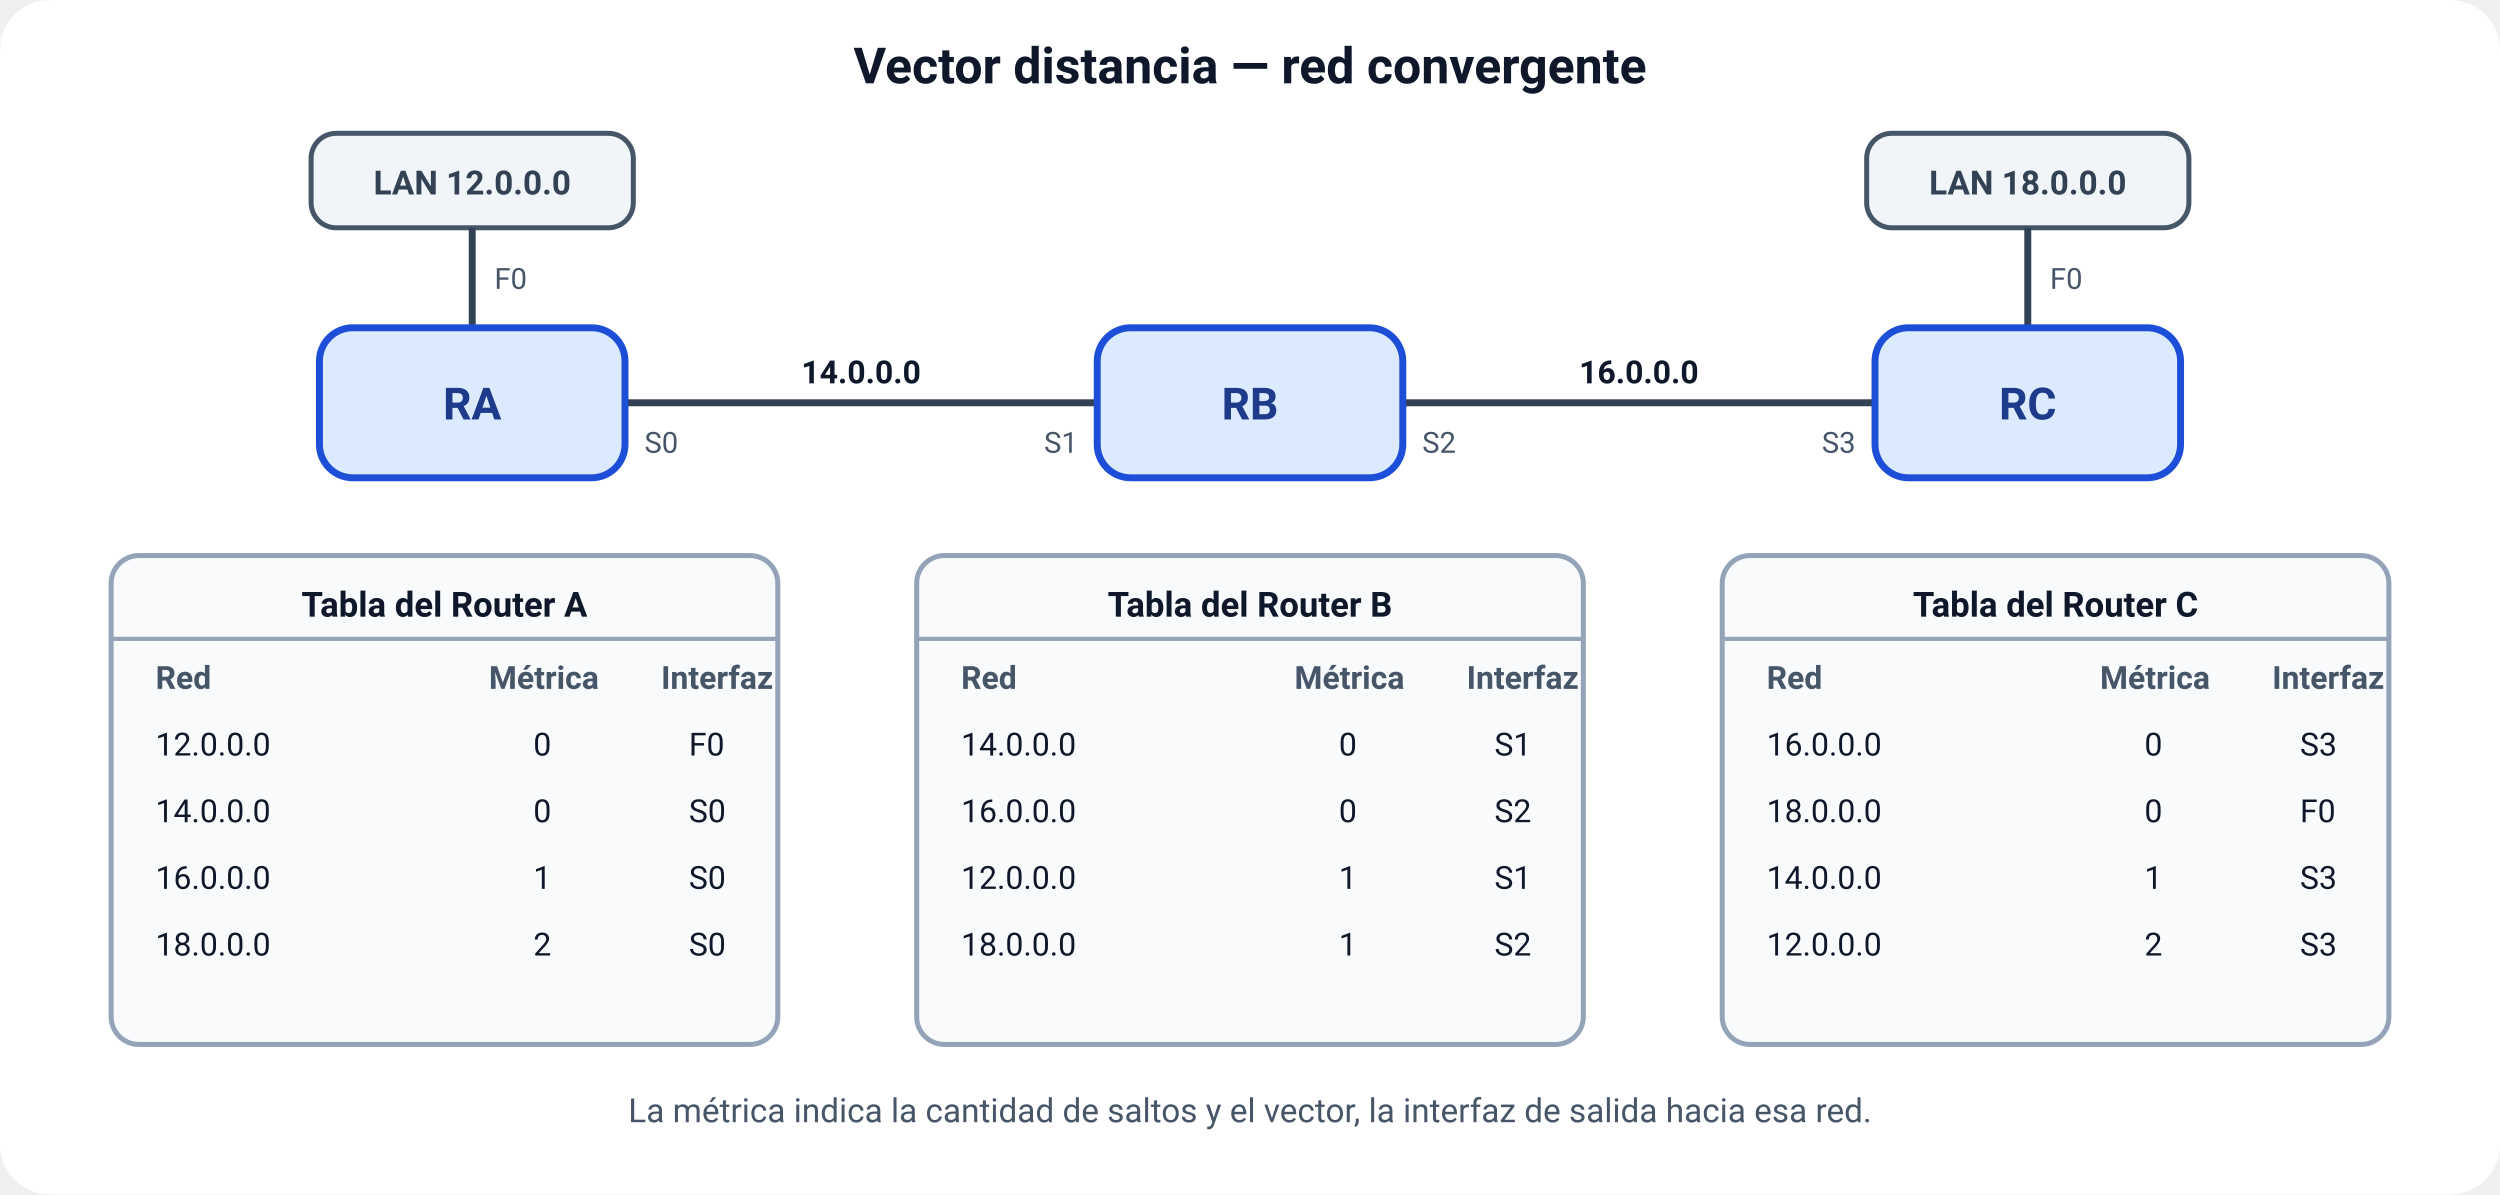
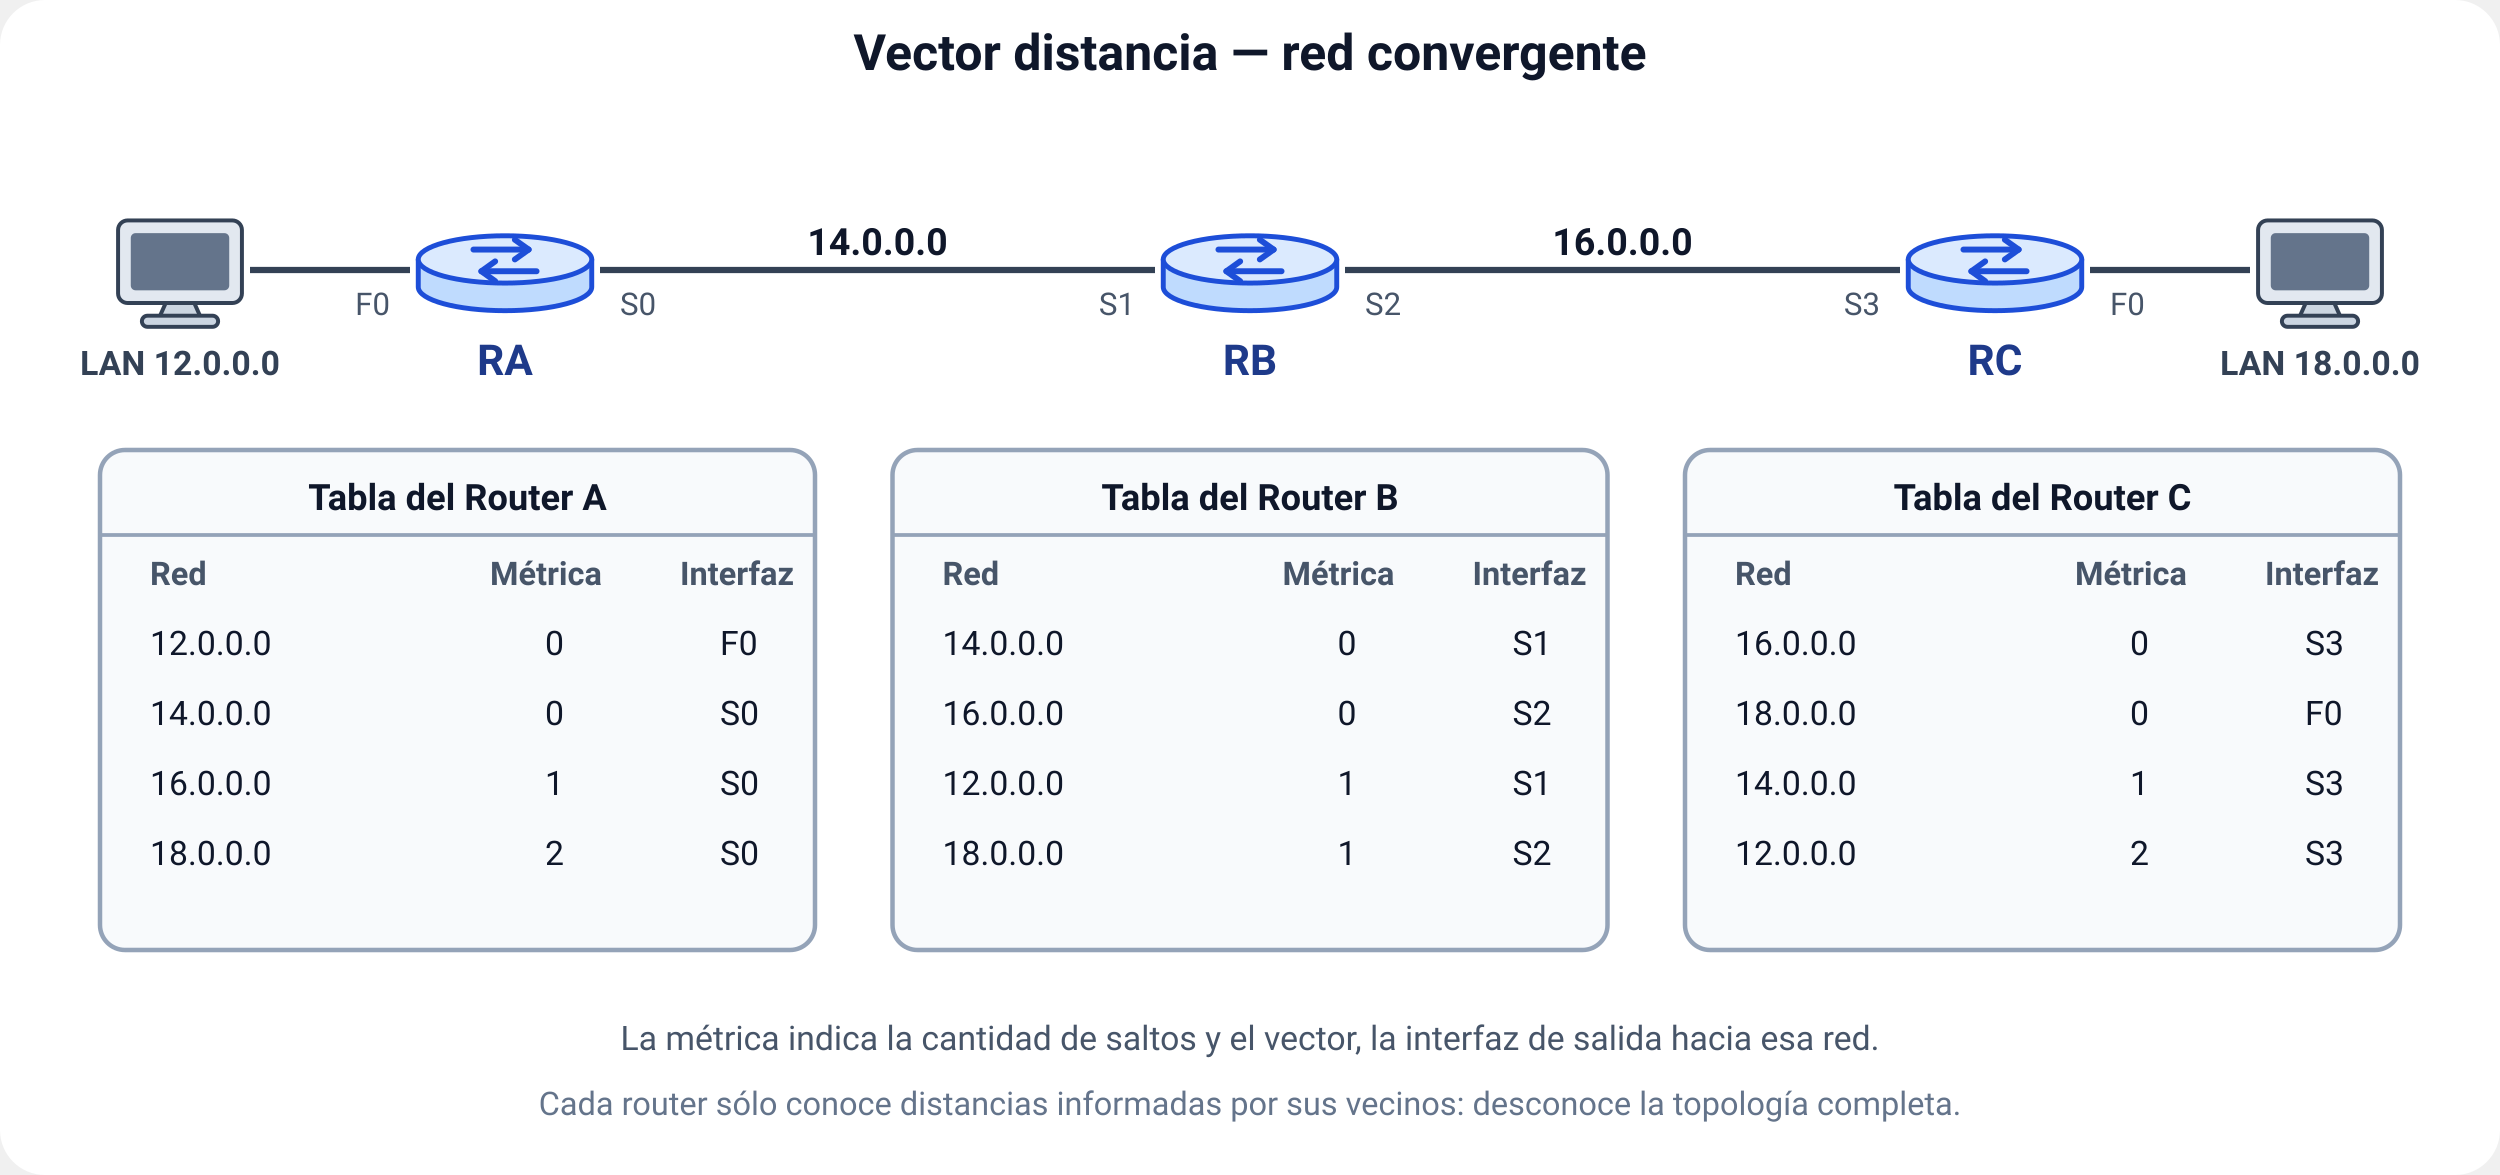
- <svg xmlns="http://www.w3.org/2000/svg" viewBox="0 0 900 430" width="900" height="430" font-family="ui-sans-serif, system-ui, -apple-system, 'Segoe UI', Roboto, sans-serif">
-   <rect x="0" y="0" width="900" height="430" rx="18" fill="#ffffff" />
-   <text x="450" y="30" text-anchor="middle" font-size="18" font-weight="700" fill="#0f172a">Vector distancia — red convergente</text>
-   <rect x="112" y="48" width="116" height="34" rx="9" fill="#f1f5f9" stroke="#475569" stroke-width="1.8" />
-   <text x="170" y="70" text-anchor="middle" font-size="12" font-weight="700" fill="#334155">LAN 12.0.0.0</text>
-   <rect x="672" y="48" width="116" height="34" rx="9" fill="#f1f5f9" stroke="#475569" stroke-width="1.8" />
-   <text x="730" y="70" text-anchor="middle" font-size="12" font-weight="700" fill="#334155">LAN 18.0.0.0</text>
+ <svg xmlns="http://www.w3.org/2000/svg" viewBox="0 0 1000 470" width="1000" height="470" font-family="ui-sans-serif, system-ui, -apple-system, 'Segoe UI', Roboto, sans-serif">
+   <defs>
+     <symbol id="rt" viewBox="0 0 96 52">
+       <path d="M4 20 v14 a44 12 0 0 0 88 0 V20 Z" fill="#bfdbfe" stroke="#1d4ed8" stroke-width="2.5" stroke-linejoin="round" />
+       <ellipse cx="48" cy="20" rx="44" ry="12" fill="#dbeafe" stroke="#1d4ed8" stroke-width="2.5" />
+       <g stroke="#1d4ed8" stroke-width="3" fill="none" stroke-linecap="round" stroke-linejoin="round">
+         <path d="M32 15 H60" />
+         <path d="M53 10 L60 15 L53 20" />
+         <path d="M64 26 H36" />
+         <path d="M43 21 L36 26 L43 31" />
+       </g>
+     </symbol>
+     <symbol id="pc" viewBox="0 0 88 74">
+       <rect x="5" y="5" width="78" height="52" rx="6" fill="#e2e8f0" stroke="#334155" stroke-width="2.5" />
+       <rect x="13" y="13" width="62" height="36" rx="3" fill="#64748b" />
+       <path d="M35 57 h18 l4 9 h-26 z" fill="#cbd5e1" stroke="#334155" stroke-width="2.5" stroke-linejoin="round" />
+       <rect x="20" y="65" width="48" height="7" rx="3.5" fill="#cbd5e1" stroke="#334155" stroke-width="2.5" />
+     </symbol>
+   </defs>
+   <rect x="0" y="0" width="1000" height="470" rx="18" fill="#ffffff" />
+   <text x="500" y="28" text-anchor="middle" font-size="20" font-weight="700" fill="#0f172a">Vector distancia — red convergente</text>
  <g stroke="#334155" stroke-width="2.5">
-     <line x1="170" y1="82" x2="170" y2="118" />
-     <line x1="730" y1="82" x2="730" y2="118" />
-     <line x1="225" y1="145" x2="395" y2="145" />
-     <line x1="505" y1="145" x2="675" y2="145" />
+     <line x1="100" y1="108" x2="164" y2="108" />
+     <line x1="240" y1="108" x2="462" y2="108" />
+     <line x1="538" y1="108" x2="760" y2="108" />
+     <line x1="836" y1="108" x2="900" y2="108" />
  </g>
-   <g font-size="11.5" fill="#0f172a">
-     <rect x="252" y="124" width="116" height="18" rx="5" fill="#ffffff" />
-     <text x="310" y="138" text-anchor="middle" font-weight="700">14.0.0.0</text>
-     <text x="232" y="163" font-size="10.5" fill="#475569">S0</text>
-     <text x="388" y="163" font-size="10.5" fill="#475569" text-anchor="end">S1</text>
-     <rect x="532" y="124" width="116" height="18" rx="5" fill="#ffffff" />
-     <text x="590" y="138" text-anchor="middle" font-weight="700">16.0.0.0</text>
-     <text x="512" y="163" font-size="10.5" fill="#475569">S2</text>
-     <text x="668" y="163" font-size="10.5" fill="#475569" text-anchor="end">S3</text>
-     <text x="178" y="104" font-size="10.5" fill="#475569">F0</text>
-     <text x="738" y="104" font-size="10.5" fill="#475569">F0</text>
+   <g font-size="15" font-weight="700" fill="#0f172a">
+     <rect x="306" y="86" width="90" height="20" rx="6" fill="#ffffff" />
+     <text x="351" y="102" text-anchor="middle">14.0.0.0</text>
+     <rect x="604" y="86" width="90" height="20" rx="6" fill="#ffffff" />
+     <text x="649" y="102" text-anchor="middle">16.0.0.0</text>
  </g>
+   <g font-size="12.5" fill="#475569">
+     <text x="248" y="126">S0</text>
+     <text x="454" y="126" text-anchor="end">S1</text>
+     <text x="546" y="126">S2</text>
+     <text x="752" y="126" text-anchor="end">S3</text>
+     <text x="156" y="126" text-anchor="end">F0</text>
+     <text x="844" y="126">F0</text>
+   </g>
+   <use href="#pc" x="44" y="85" width="56" height="47" />
+   <text x="72" y="150" text-anchor="middle" font-size="13.5" font-weight="700" fill="#334155">LAN 12.0.0.0</text>
+   <use href="#pc" x="900" y="85" width="56" height="47" />
+   <text x="928" y="150" text-anchor="middle" font-size="13.5" font-weight="700" fill="#334155">LAN 18.0.0.0</text>
+   <use href="#rt" x="164" y="88" width="76" height="41" />
+   <text x="202" y="150" text-anchor="middle" font-size="17" font-weight="700" fill="#1e3a8a">RA</text>
+   <use href="#rt" x="462" y="88" width="76" height="41" />
+   <text x="500" y="150" text-anchor="middle" font-size="17" font-weight="700" fill="#1e3a8a">RB</text>
+   <use href="#rt" x="760" y="88" width="76" height="41" />
+   <text x="798" y="150" text-anchor="middle" font-size="17" font-weight="700" fill="#1e3a8a">RC</text>
  <g>
-     <rect x="115" y="118" width="110" height="54" rx="12" fill="#dbeafe" stroke="#1d4ed8" stroke-width="2.5" />
-     <text x="170" y="151" text-anchor="middle" font-size="16" font-weight="700" fill="#1e3a8a">RA</text>
-     <rect x="395" y="118" width="110" height="54" rx="12" fill="#dbeafe" stroke="#1d4ed8" stroke-width="2.5" />
-     <text x="450" y="151" text-anchor="middle" font-size="16" font-weight="700" fill="#1e3a8a">RB</text>
-     <rect x="675" y="118" width="110" height="54" rx="12" fill="#dbeafe" stroke="#1d4ed8" stroke-width="2.5" />
-     <text x="730" y="151" text-anchor="middle" font-size="16" font-weight="700" fill="#1e3a8a">RC</text>
-   </g>
-   <g>
-     <rect x="40" y="200" width="240" height="176" rx="10" fill="#f8fafc" stroke="#94a3b8" stroke-width="1.8" />
-     <text x="160" y="222" text-anchor="middle" font-size="12.5" font-weight="700" fill="#0f172a">Tabla del Router A</text>
-     <line x1="40" y1="230" x2="280" y2="230" stroke="#94a3b8" stroke-width="1.5" />
-     <g font-size="11.5" fill="#475569" font-weight="700">
-       <text x="56" y="248">Red</text>
-       <text x="176" y="248">Métrica</text>
-       <text x="238" y="248">Interfaz</text>
+     <rect x="40" y="180" width="286" height="200" rx="10" fill="#f8fafc" stroke="#94a3b8" stroke-width="1.8" />
+     <text x="183" y="204" text-anchor="middle" font-size="14.5" font-weight="700" fill="#0f172a">Tabla del Router A</text>
+     <line x1="40" y1="214" x2="326" y2="214" stroke="#94a3b8" stroke-width="1.5" />
+     <g font-size="13" fill="#475569" font-weight="700">
+       <text x="60" y="234">Red</text>
+       <text x="196" y="234">Métrica</text>
+       <text x="272" y="234">Interfaz</text>
    </g>
-     <g font-size="11.5" fill="#0f172a">
-       <text x="56" y="272">12.0.0.0</text>
-       <text x="192" y="272">0</text>
-       <text x="248" y="272">F0</text>
-       <text x="56" y="296">14.0.0.0</text>
-       <text x="192" y="296">0</text>
-       <text x="248" y="296">S0</text>
-       <text x="56" y="320">16.0.0.0</text>
-       <text x="192" y="320">1</text>
-       <text x="248" y="320">S0</text>
-       <text x="56" y="344">18.0.0.0</text>
-       <text x="192" y="344">2</text>
-       <text x="248" y="344">S0</text>
+     <g font-size="13.5" fill="#0f172a">
+       <text x="60" y="262">12.0.0.0</text>
+       <text x="218" y="262">0</text>
+       <text x="288" y="262">F0</text>
+       <text x="60" y="290">14.0.0.0</text>
+       <text x="218" y="290">0</text>
+       <text x="288" y="290">S0</text>
+       <text x="60" y="318">16.0.0.0</text>
+       <text x="218" y="318">1</text>
+       <text x="288" y="318">S0</text>
+       <text x="60" y="346">18.0.0.0</text>
+       <text x="218" y="346">2</text>
+       <text x="288" y="346">S0</text>
    </g>
  </g>
  <g>
-     <rect x="330" y="200" width="240" height="176" rx="10" fill="#f8fafc" stroke="#94a3b8" stroke-width="1.8" />
-     <text x="450" y="222" text-anchor="middle" font-size="12.5" font-weight="700" fill="#0f172a">Tabla del Router B</text>
-     <line x1="330" y1="230" x2="570" y2="230" stroke="#94a3b8" stroke-width="1.5" />
-     <g font-size="11.5" fill="#475569" font-weight="700">
-       <text x="346" y="248">Red</text>
-       <text x="466" y="248">Métrica</text>
-       <text x="528" y="248">Interfaz</text>
+     <rect x="357" y="180" width="286" height="200" rx="10" fill="#f8fafc" stroke="#94a3b8" stroke-width="1.8" />
+     <text x="500" y="204" text-anchor="middle" font-size="14.5" font-weight="700" fill="#0f172a">Tabla del Router B</text>
+     <line x1="357" y1="214" x2="643" y2="214" stroke="#94a3b8" stroke-width="1.5" />
+     <g font-size="13" fill="#475569" font-weight="700">
+       <text x="377" y="234">Red</text>
+       <text x="513" y="234">Métrica</text>
+       <text x="589" y="234">Interfaz</text>
    </g>
-     <g font-size="11.5" fill="#0f172a">
-       <text x="346" y="272">14.0.0.0</text>
-       <text x="482" y="272">0</text>
-       <text x="538" y="272">S1</text>
-       <text x="346" y="296">16.0.0.0</text>
-       <text x="482" y="296">0</text>
-       <text x="538" y="296">S2</text>
-       <text x="346" y="320">12.0.0.0</text>
-       <text x="482" y="320">1</text>
-       <text x="538" y="320">S1</text>
-       <text x="346" y="344">18.0.0.0</text>
-       <text x="482" y="344">1</text>
-       <text x="538" y="344">S2</text>
+     <g font-size="13.5" fill="#0f172a">
+       <text x="377" y="262">14.0.0.0</text>
+       <text x="535" y="262">0</text>
+       <text x="605" y="262">S1</text>
+       <text x="377" y="290">16.0.0.0</text>
+       <text x="535" y="290">0</text>
+       <text x="605" y="290">S2</text>
+       <text x="377" y="318">12.0.0.0</text>
+       <text x="535" y="318">1</text>
+       <text x="605" y="318">S1</text>
+       <text x="377" y="346">18.0.0.0</text>
+       <text x="535" y="346">1</text>
+       <text x="605" y="346">S2</text>
    </g>
  </g>
  <g>
-     <rect x="620" y="200" width="240" height="176" rx="10" fill="#f8fafc" stroke="#94a3b8" stroke-width="1.8" />
-     <text x="740" y="222" text-anchor="middle" font-size="12.5" font-weight="700" fill="#0f172a">Tabla del Router C</text>
-     <line x1="620" y1="230" x2="860" y2="230" stroke="#94a3b8" stroke-width="1.5" />
-     <g font-size="11.5" fill="#475569" font-weight="700">
-       <text x="636" y="248">Red</text>
-       <text x="756" y="248">Métrica</text>
-       <text x="818" y="248">Interfaz</text>
+     <rect x="674" y="180" width="286" height="200" rx="10" fill="#f8fafc" stroke="#94a3b8" stroke-width="1.8" />
+     <text x="817" y="204" text-anchor="middle" font-size="14.5" font-weight="700" fill="#0f172a">Tabla del Router C</text>
+     <line x1="674" y1="214" x2="960" y2="214" stroke="#94a3b8" stroke-width="1.5" />
+     <g font-size="13" fill="#475569" font-weight="700">
+       <text x="694" y="234">Red</text>
+       <text x="830" y="234">Métrica</text>
+       <text x="906" y="234">Interfaz</text>
    </g>
-     <g font-size="11.5" fill="#0f172a">
-       <text x="636" y="272">16.0.0.0</text>
-       <text x="772" y="272">0</text>
-       <text x="828" y="272">S3</text>
-       <text x="636" y="296">18.0.0.0</text>
-       <text x="772" y="296">0</text>
-       <text x="828" y="296">F0</text>
-       <text x="636" y="320">14.0.0.0</text>
-       <text x="772" y="320">1</text>
-       <text x="828" y="320">S3</text>
-       <text x="636" y="344">12.0.0.0</text>
-       <text x="772" y="344">2</text>
-       <text x="828" y="344">S3</text>
+     <g font-size="13.5" fill="#0f172a">
+       <text x="694" y="262">16.0.0.0</text>
+       <text x="852" y="262">0</text>
+       <text x="922" y="262">S3</text>
+       <text x="694" y="290">18.0.0.0</text>
+       <text x="852" y="290">0</text>
+       <text x="922" y="290">F0</text>
+       <text x="694" y="318">14.0.0.0</text>
+       <text x="852" y="318">1</text>
+       <text x="922" y="318">S3</text>
+       <text x="694" y="346">12.0.0.0</text>
+       <text x="852" y="346">2</text>
+       <text x="922" y="346">S3</text>
    </g>
  </g>
-   <text x="450" y="404" text-anchor="middle" font-size="12" fill="#475569">La métrica indica la cantidad de saltos y el vector, la interfaz de salida hacia esa red.</text>
+   <text x="500" y="420" text-anchor="middle" font-size="13.5" fill="#475569">La métrica indica la cantidad de saltos y el vector, la interfaz de salida hacia esa red.</text>
+   <text x="500" y="446" text-anchor="middle" font-size="13" fill="#64748b">Cada router sólo conoce distancias informadas por sus vecinos: desconoce la topología completa.</text>
</svg>
